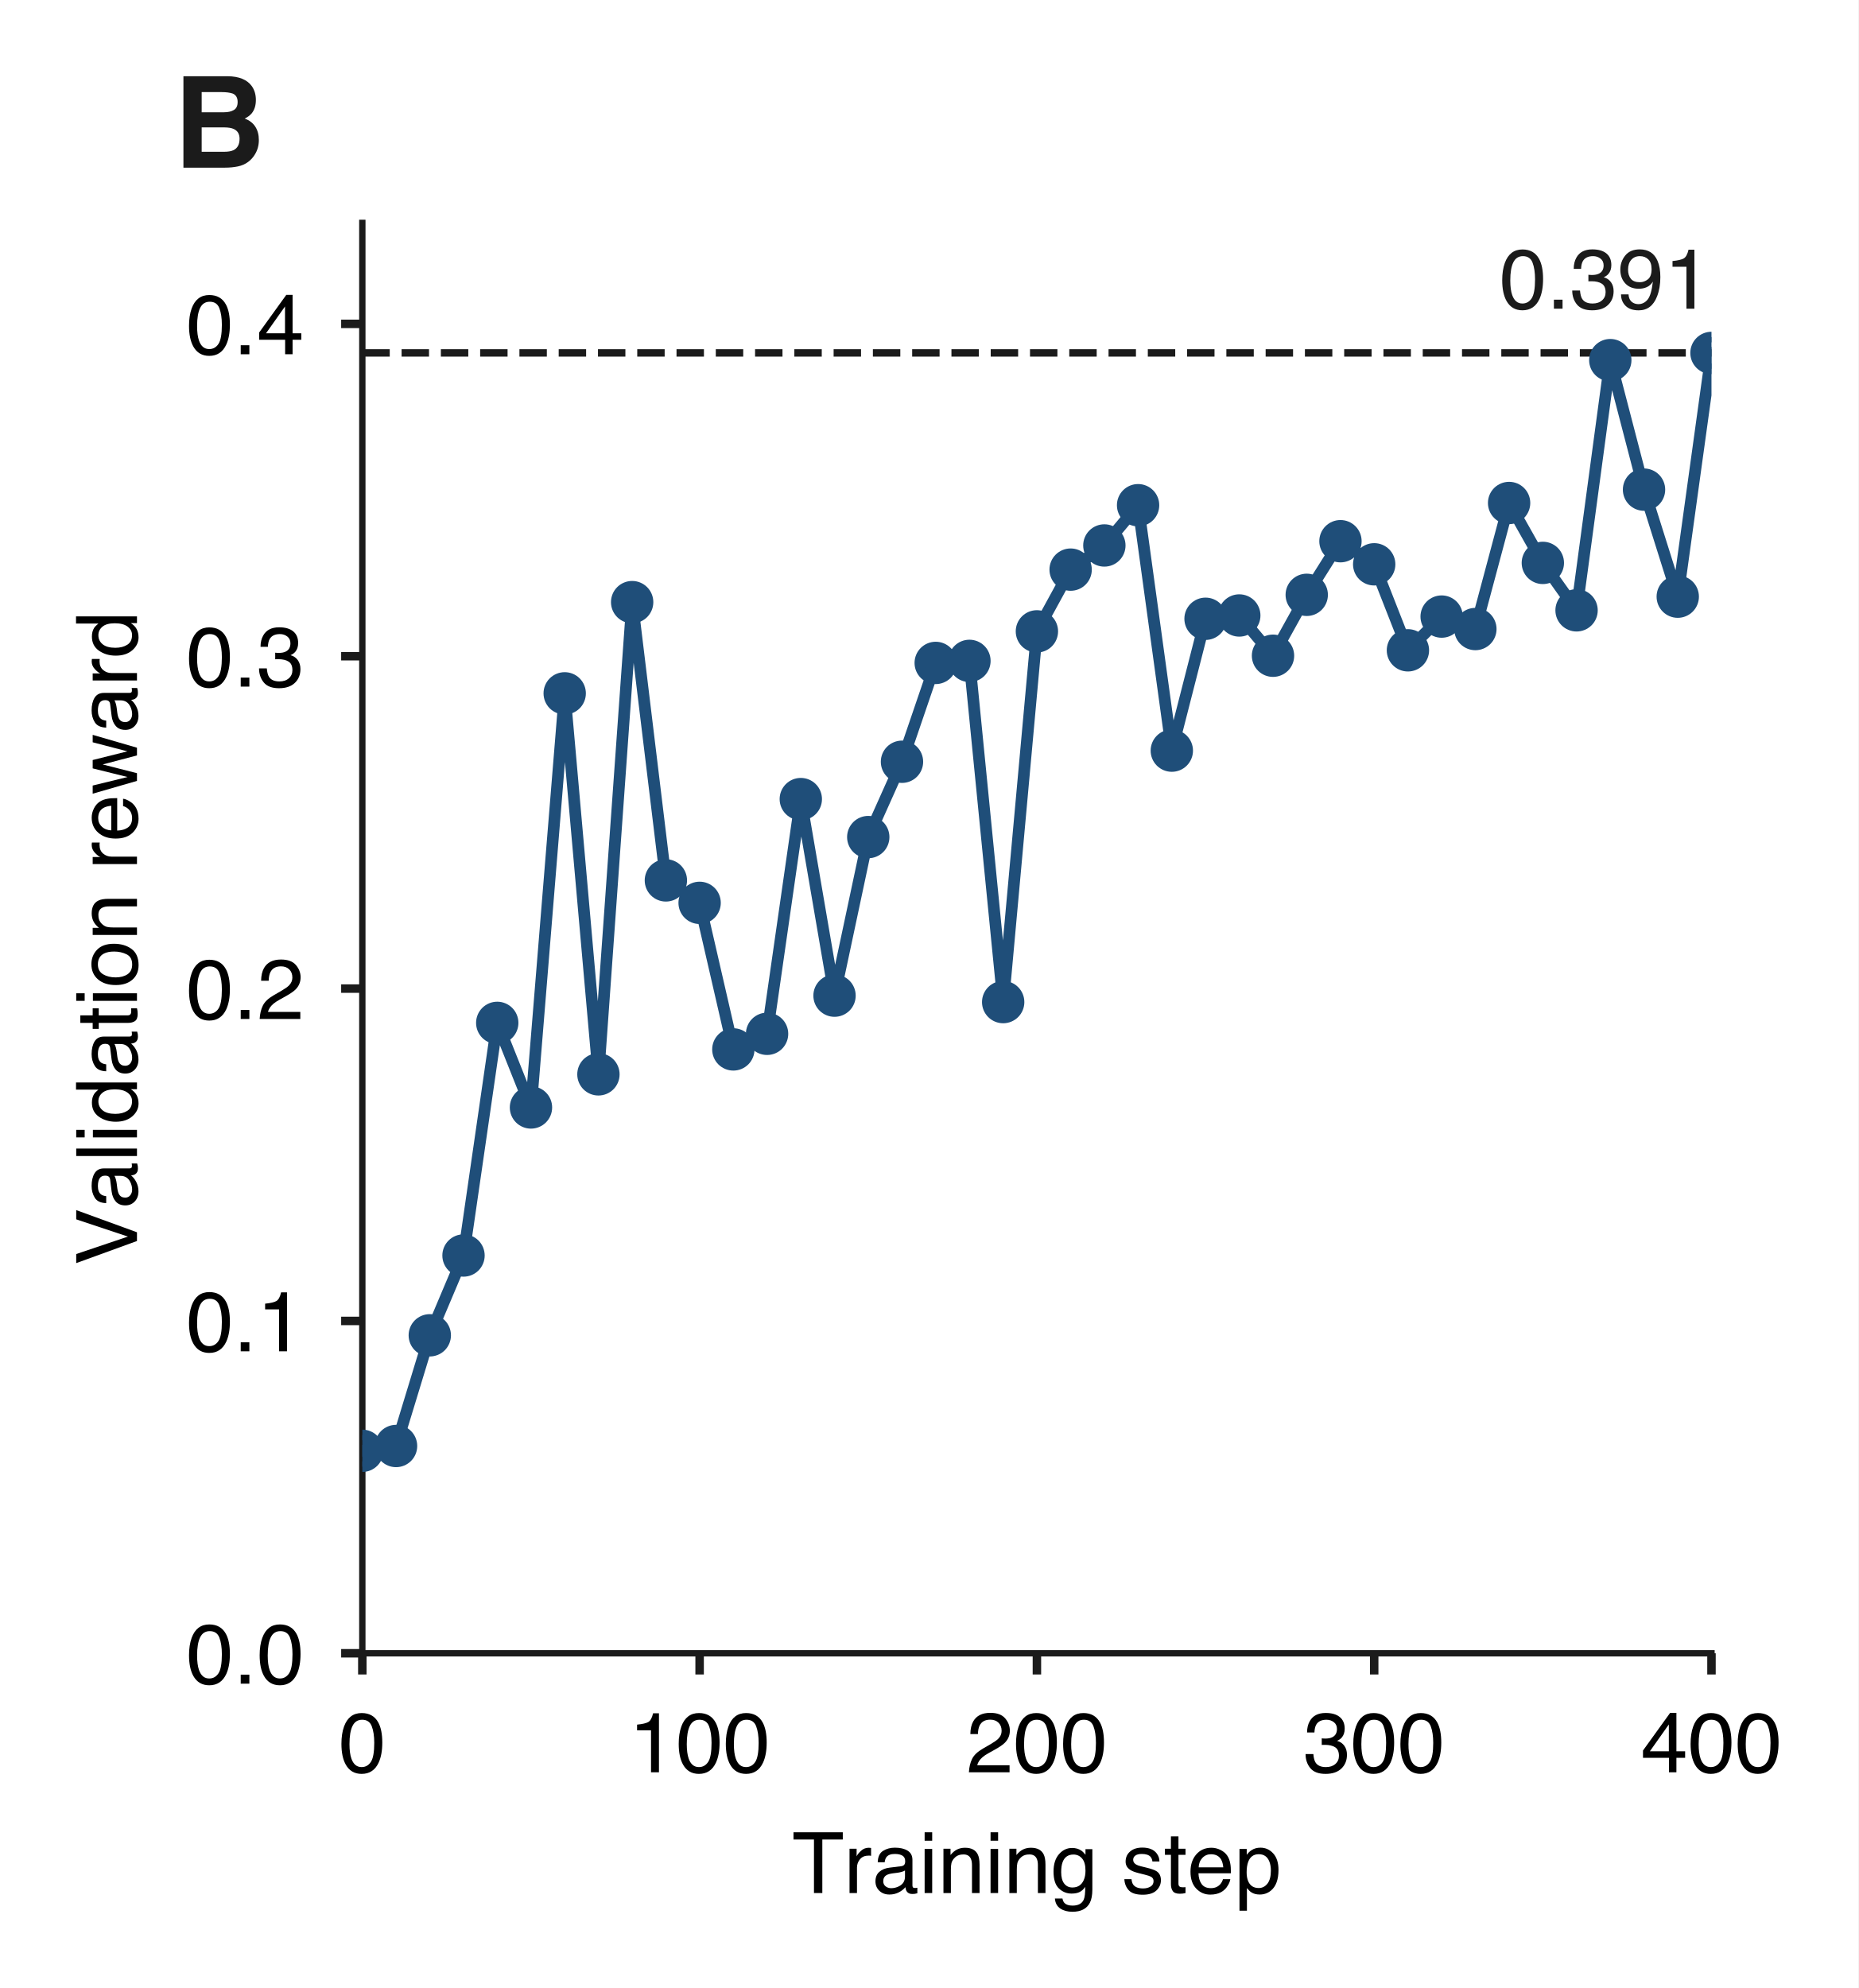
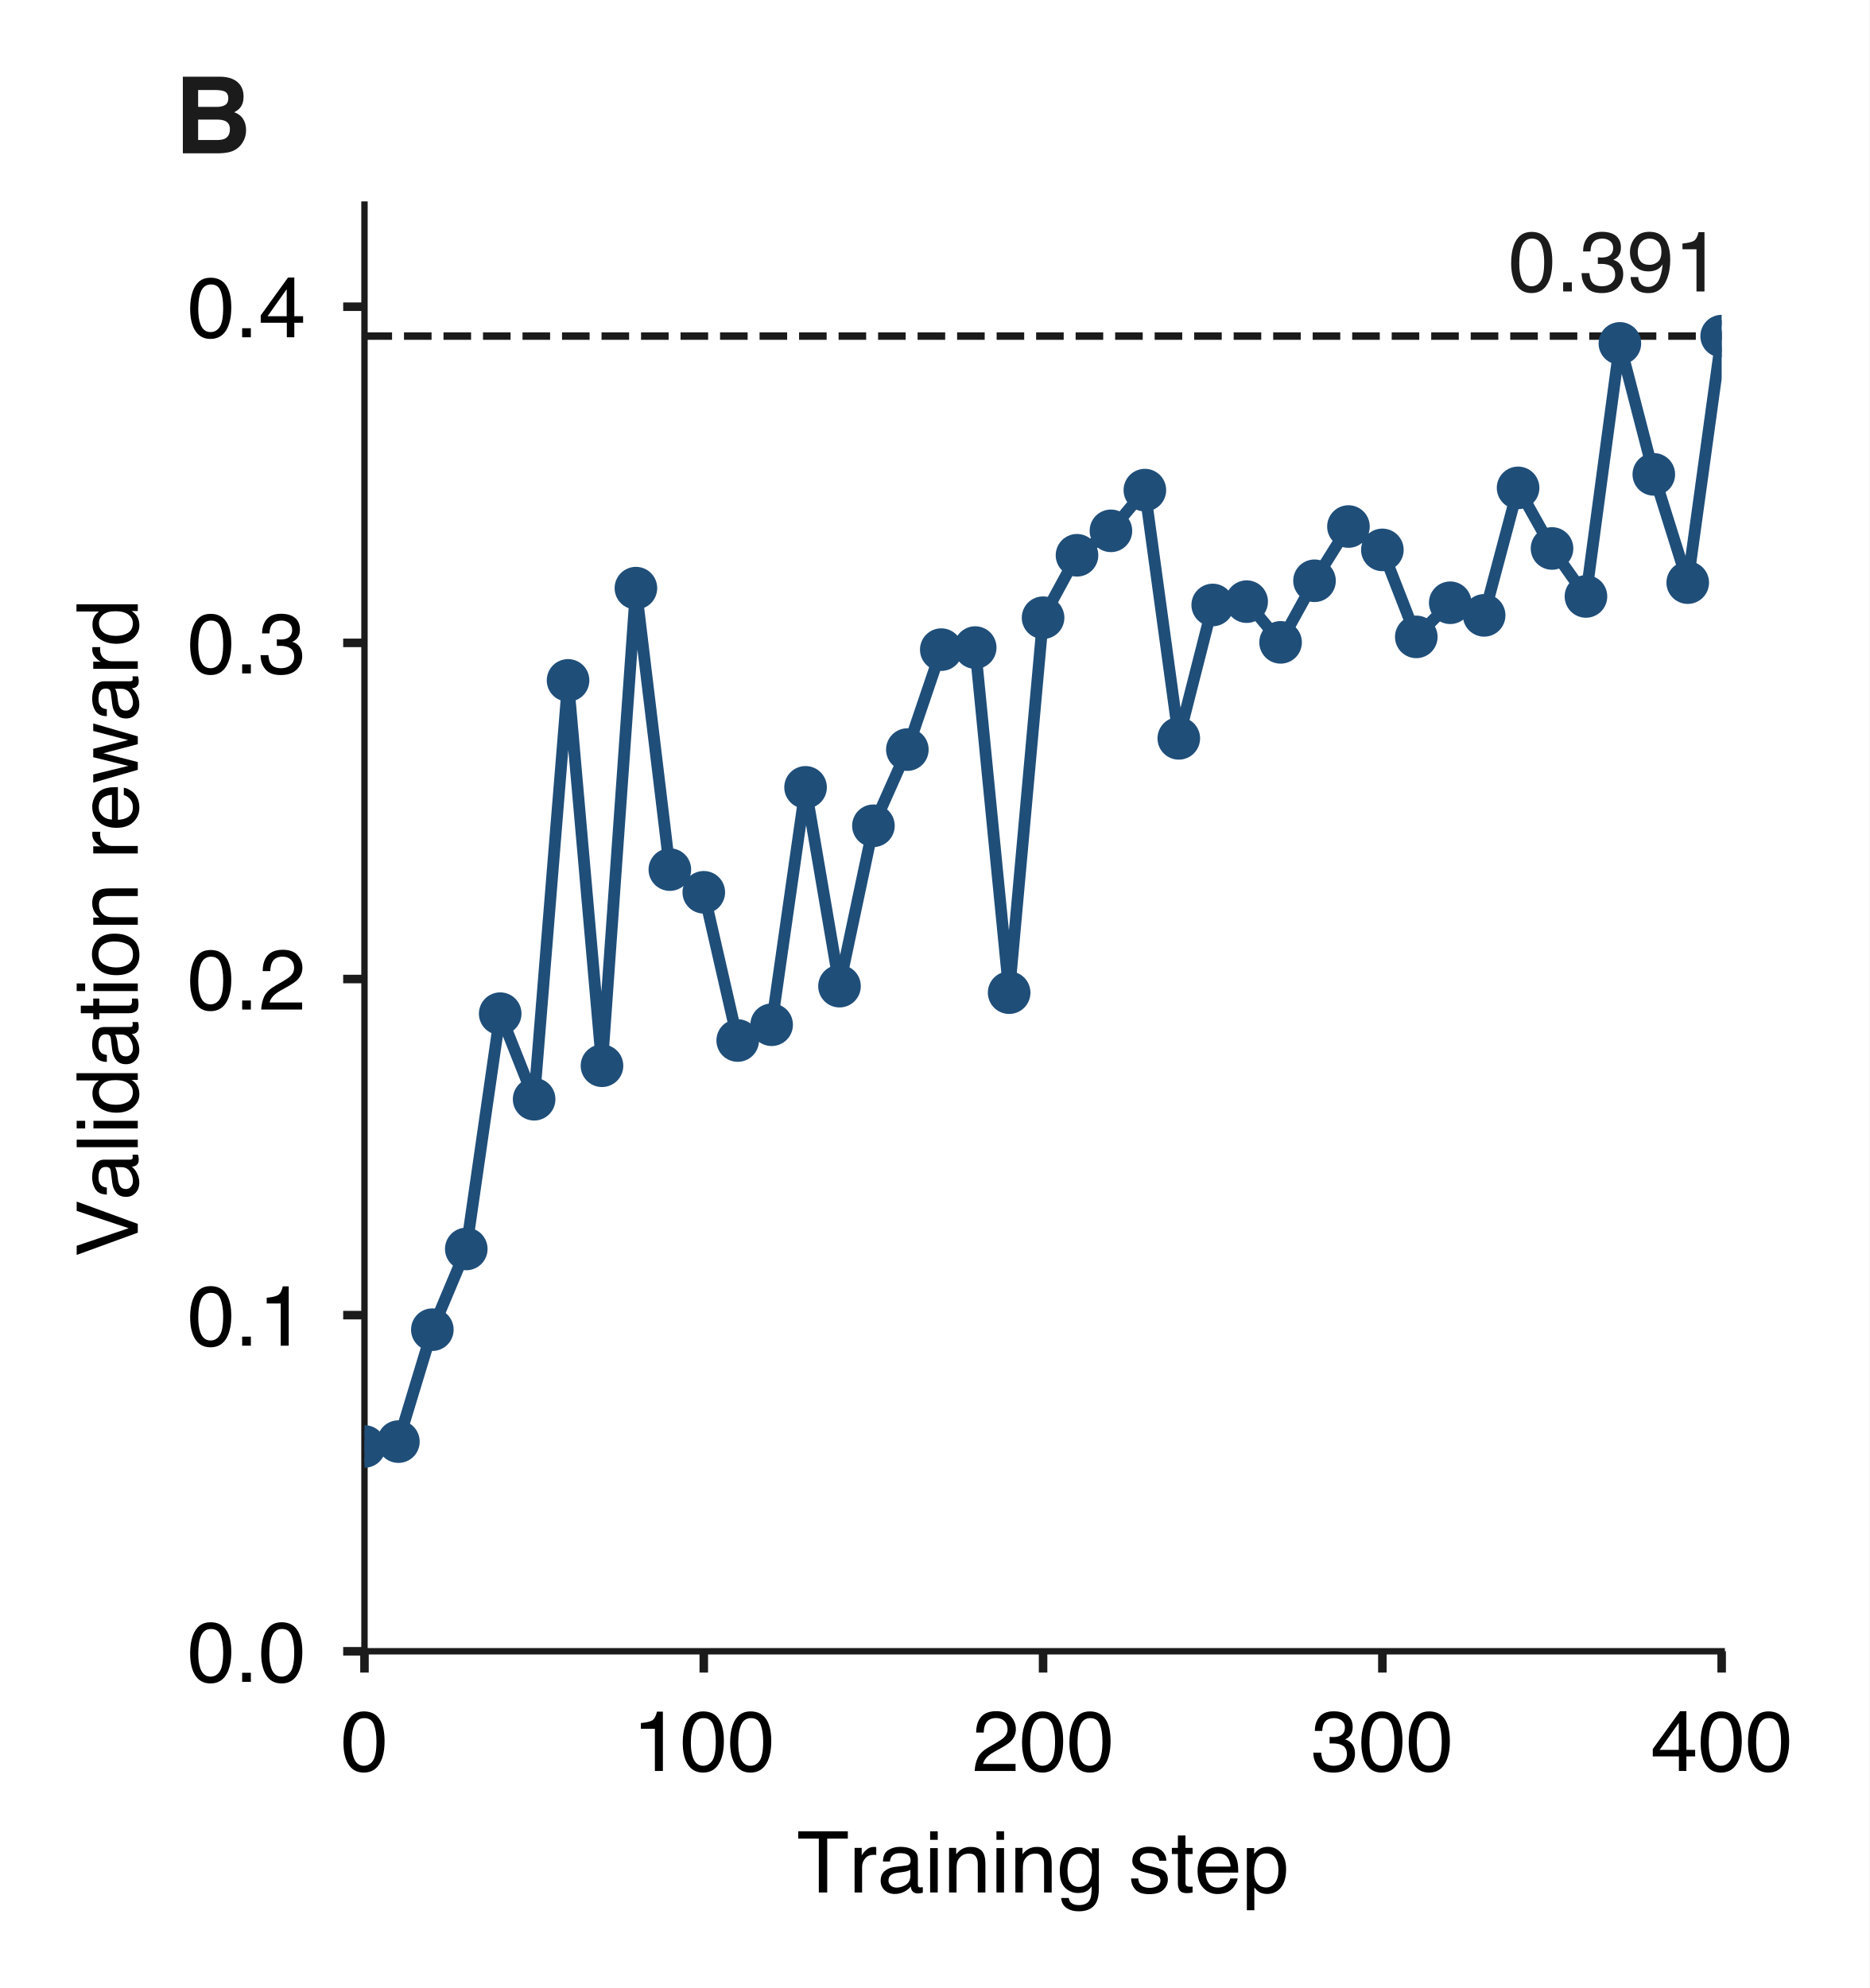
- <svg xmlns="http://www.w3.org/2000/svg" xmlns:xlink="http://www.w3.org/1999/xlink" width="175.544pt" height="187.774pt" viewBox="0 0 175.544 187.774" version="1.1">
+ <svg xmlns="http://www.w3.org/2000/svg" xmlns:xlink="http://www.w3.org/1999/xlink" width="175.544pt" height="186.65pt" viewBox="0 0 175.544 186.65" version="1.1">
  <defs>
    <style type="text/css">*{stroke-linejoin: round; stroke-linecap: butt}</style>
  </defs>
  <g id="figure_1">
    <g id="patch_1">
-       <path d="M 0 187.774  L 175.544 187.774  L 175.544 0  L 0 0  z " style="fill: #ffffff" />
+       <path d="M 0 186.65  L 175.544 186.65  L 175.544 0  L 0 0  z " style="fill: #ffffff" />
    </g>
    <g id="axes_1">
      <g id="patch_2">
-         <path d="M 34.226 156.159  L 161.671 156.159  L 161.671 21.053  L 34.226 21.053  z " style="fill: #ffffff" />
+         <path d="M 34.226 155.035  L 161.671 155.035  L 161.671 19.209  L 34.226 19.209  z " style="fill: #ffffff" />
      </g>
      <g id="matplotlib.axis_1">
        <g id="xtick_1">
          <g id="line2d_1">
            <defs>
-               <path id="m903386a3cf" d="M 0 0  L 0 2  " style="stroke: #1b1b1b; stroke-width: 0.8" />
+               <path id="ma31821c855" d="M 0 0  L 0 2  " style="stroke: #1b1b1b; stroke-width: 0.8" />
            </defs>
            <g>
-               <use xlink:href="#m903386a3cf" x="34.226" y="156.159" style="fill: #1b1b1b; stroke: #1b1b1b; stroke-width: 0.8" />
+               <use xlink:href="#ma31821c855" x="34.226" y="155.035" style="fill: #1b1b1b; stroke: #1b1b1b; stroke-width: 0.8" />
            </g>
          </g>
          <g id="text_1">
-             <g transform="translate(32.00187 167.3977) scale(0.08 -0.08)">
+             <g transform="translate(32.00187 166.2737) scale(0.08 -0.08)">
              <defs>
                <path id="Helvetica-30" d="M 1731 4475  Q 2600 4475 2988 3759  Q 3288 3206 3288 2244  Q 3288 1331 3016 734  Q 2622 -122 1728 -122  Q 922 -122 528 578  Q 200 1163 200 2147  Q 200 2909 397 3456  Q 766 4475 1731 4475  z M 1725 391  Q 2163 391 2422 778  Q 2681 1166 2681 2222  Q 2681 2984 2493 3476  Q 2306 3969 1766 3969  Q 1269 3969 1039 3501  Q 809 3034 809 2125  Q 809 1441 956 1025  Q 1181 391 1725 391  z " transform="scale(0.015625)" />
              </defs>
              <use xlink:href="#Helvetica-30" />
            </g>
          </g>
        </g>
        <g id="xtick_2">
          <g id="line2d_2">
            <g>
-               <use xlink:href="#m903386a3cf" x="66.088" y="156.159" style="fill: #1b1b1b; stroke: #1b1b1b; stroke-width: 0.8" />
+               <use xlink:href="#ma31821c855" x="66.088" y="155.035" style="fill: #1b1b1b; stroke: #1b1b1b; stroke-width: 0.8" />
            </g>
          </g>
          <g id="text_2">
-             <g transform="translate(59.41437 167.3977) scale(0.08 -0.08)">
+             <g transform="translate(59.41437 166.2737) scale(0.08 -0.08)">
              <defs>
                <path id="Helvetica-31" d="M 613 3169  L 613 3600  Q 1222 3659 1462 3798  Q 1703 3938 1822 4456  L 2266 4456  L 2266 0  L 1666 0  L 1666 3169  L 613 3169  z " transform="scale(0.015625)" />
              </defs>
              <use xlink:href="#Helvetica-31" />
              <use xlink:href="#Helvetica-30" transform="translate(55.61523 0)" />
              <use xlink:href="#Helvetica-30" transform="translate(111.2305 0)" />
            </g>
          </g>
        </g>
        <g id="xtick_3">
          <g id="line2d_3">
            <g>
-               <use xlink:href="#m903386a3cf" x="97.949" y="156.159" style="fill: #1b1b1b; stroke: #1b1b1b; stroke-width: 0.8" />
+               <use xlink:href="#ma31821c855" x="97.949" y="155.035" style="fill: #1b1b1b; stroke: #1b1b1b; stroke-width: 0.8" />
            </g>
          </g>
          <g id="text_3">
-             <g transform="translate(91.27563 167.3977) scale(0.08 -0.08)">
+             <g transform="translate(91.27563 166.2737) scale(0.08 -0.08)">
              <defs>
                <path id="Helvetica-32" d="M 200 0  Q 231 578 439 1006  Q 647 1434 1250 1784  L 1850 2131  Q 2253 2366 2416 2531  Q 2672 2791 2672 3125  Q 2672 3516 2437 3745  Q 2203 3975 1813 3975  Q 1234 3975 1013 3538  Q 894 3303 881 2888  L 309 2888  Q 319 3472 525 3841  Q 891 4491 1816 4491  Q 2584 4491 2939 4075  Q 3294 3659 3294 3150  Q 3294 2613 2916 2231  Q 2697 2009 2131 1694  L 1703 1456  Q 1397 1288 1222 1134  Q 909 863 828 531  L 3272 531  L 3272 0  L 200 0  z " transform="scale(0.015625)" />
              </defs>
              <use xlink:href="#Helvetica-32" />
              <use xlink:href="#Helvetica-30" transform="translate(55.61523 0)" />
              <use xlink:href="#Helvetica-30" transform="translate(111.2305 0)" />
            </g>
          </g>
        </g>
        <g id="xtick_4">
          <g id="line2d_4">
            <g>
-               <use xlink:href="#m903386a3cf" x="129.81" y="156.159" style="fill: #1b1b1b; stroke: #1b1b1b; stroke-width: 0.8" />
+               <use xlink:href="#ma31821c855" x="129.81" y="155.035" style="fill: #1b1b1b; stroke: #1b1b1b; stroke-width: 0.8" />
            </g>
          </g>
          <g id="text_4">
-             <g transform="translate(123.1369 167.3977) scale(0.08 -0.08)">
+             <g transform="translate(123.1369 166.2737) scale(0.08 -0.08)">
              <defs>
                <path id="Helvetica-33" d="M 1663 -122  Q 869 -122 511 314  Q 153 750 153 1375  L 741 1375  Q 778 941 903 744  Q 1122 391 1694 391  Q 2138 391 2406 628  Q 2675 866 2675 1241  Q 2675 1703 2392 1887  Q 2109 2072 1606 2072  Q 1550 2072 1492 2070  Q 1434 2069 1375 2066  L 1375 2563  Q 1463 2553 1522 2550  Q 1581 2547 1650 2547  Q 1966 2547 2169 2647  Q 2525 2822 2525 3272  Q 2525 3606 2287 3787  Q 2050 3969 1734 3969  Q 1172 3969 956 3594  Q 838 3388 822 3006  L 266 3006  Q 266 3506 466 3856  Q 809 4481 1675 4481  Q 2359 4481 2734 4176  Q 3109 3872 3109 3294  Q 3109 2881 2888 2625  Q 2750 2466 2531 2375  Q 2884 2278 3082 2001  Q 3281 1725 3281 1325  Q 3281 684 2859 281  Q 2438 -122 1663 -122  z " transform="scale(0.015625)" />
              </defs>
              <use xlink:href="#Helvetica-33" />
              <use xlink:href="#Helvetica-30" transform="translate(55.61523 0)" />
              <use xlink:href="#Helvetica-30" transform="translate(111.2305 0)" />
            </g>
          </g>
        </g>
        <g id="xtick_5">
          <g id="line2d_5">
            <g>
-               <use xlink:href="#m903386a3cf" x="161.671" y="156.159" style="fill: #1b1b1b; stroke: #1b1b1b; stroke-width: 0.8" />
+               <use xlink:href="#ma31821c855" x="161.671" y="155.035" style="fill: #1b1b1b; stroke: #1b1b1b; stroke-width: 0.8" />
            </g>
          </g>
          <g id="text_5">
-             <g transform="translate(154.9981 167.3977) scale(0.08 -0.08)">
+             <g transform="translate(154.9981 166.2737) scale(0.08 -0.08)">
              <defs>
                <path id="Helvetica-34" d="M 2116 1584  L 2116 3613  L 681 1584  L 2116 1584  z M 2125 0  L 2125 1094  L 163 1094  L 163 1644  L 2213 4488  L 2688 4488  L 2688 1584  L 3347 1584  L 3347 1094  L 2688 1094  L 2688 0  L 2125 0  z " transform="scale(0.015625)" />
              </defs>
              <use xlink:href="#Helvetica-34" />
              <use xlink:href="#Helvetica-30" transform="translate(55.61523 0)" />
              <use xlink:href="#Helvetica-30" transform="translate(111.2305 0)" />
            </g>
          </g>
        </g>
        <g id="text_6">
-           <g transform="translate(74.8275 178.804) scale(0.08 -0.08)">
+           <g transform="translate(74.8275 177.68) scale(0.08 -0.08)">
            <defs>
              <path id="Helvetica-54" d="M 3828 4591  L 3828 4044  L 2281 4044  L 2281 0  L 1650 0  L 1650 4044  L 103 4044  L 103 4591  L 3828 4591  z " transform="scale(0.015625)" />
              <path id="Helvetica-72" d="M 428 3347  L 963 3347  L 963 2769  Q 1028 2938 1284 3180  Q 1541 3422 1875 3422  Q 1891 3422 1928 3419  Q 1966 3416 2056 3406  L 2056 2813  Q 2006 2822 1964 2825  Q 1922 2828 1872 2828  Q 1447 2828 1219 2554  Q 991 2281 991 1925  L 991 0  L 428 0  L 428 3347  z " transform="scale(0.015625)" />
              <path id="Helvetica-61" d="M 844 891  Q 844 647 1022 506  Q 1200 366 1444 366  Q 1741 366 2019 503  Q 2488 731 2488 1250  L 2488 1703  Q 2384 1638 2221 1594  Q 2059 1550 1903 1531  L 1563 1488  Q 1256 1447 1103 1359  Q 844 1213 844 891  z M 2206 2028  Q 2400 2053 2466 2191  Q 2503 2266 2503 2406  Q 2503 2694 2298 2823  Q 2094 2953 1713 2953  Q 1272 2953 1088 2716  Q 984 2584 953 2325  L 428 2325  Q 444 2944 830 3186  Q 1216 3428 1725 3428  Q 2316 3428 2684 3203  Q 3050 2978 3050 2503  L 3050 575  Q 3050 488 3086 434  Q 3122 381 3238 381  Q 3275 381 3322 386  Q 3369 391 3422 400  L 3422 -16  Q 3291 -53 3222 -62  Q 3153 -72 3034 -72  Q 2744 -72 2613 134  Q 2544 244 2516 444  Q 2344 219 2022 53  Q 1700 -113 1313 -113  Q 847 -113 551 170  Q 256 453 256 878  Q 256 1344 547 1600  Q 838 1856 1309 1916  L 2206 2028  z M 1741 3428  L 1741 3428  z " transform="scale(0.015625)" />
              <path id="Helvetica-69" d="M 413 3331  L 984 3331  L 984 0  L 413 0  L 413 3331  z M 413 4591  L 984 4591  L 984 3953  L 413 3953  L 413 4591  z " transform="scale(0.015625)" />
              <path id="Helvetica-6e" d="M 413 3347  L 947 3347  L 947 2872  Q 1184 3166 1450 3294  Q 1716 3422 2041 3422  Q 2753 3422 3003 2925  Q 3141 2653 3141 2147  L 3141 0  L 2569 0  L 2569 2109  Q 2569 2416 2478 2603  Q 2328 2916 1934 2916  Q 1734 2916 1606 2875  Q 1375 2806 1200 2600  Q 1059 2434 1017 2257  Q 975 2081 975 1753  L 975 0  L 413 0  L 413 3347  z M 1734 3428  L 1734 3428  z " transform="scale(0.015625)" />
              <path id="Helvetica-67" d="M 1594 3406  Q 1988 3406 2281 3213  Q 2441 3103 2606 2894  L 2606 3316  L 3125 3316  L 3125 272  Q 3125 -366 2938 -734  Q 2588 -1416 1616 -1416  Q 1075 -1416 706 -1173  Q 338 -931 294 -416  L 866 -416  Q 906 -641 1028 -763  Q 1219 -950 1628 -950  Q 2275 -950 2475 -494  Q 2594 -225 2584 466  Q 2416 209 2178 84  Q 1941 -41 1550 -41  Q 1006 -41 598 345  Q 191 731 191 1622  Q 191 2463 602 2934  Q 1013 3406 1594 3406  z M 2606 1688  Q 2606 2309 2350 2609  Q 2094 2909 1697 2909  Q 1103 2909 884 2353  Q 769 2056 769 1575  Q 769 1009 998 714  Q 1228 419 1616 419  Q 2222 419 2469 966  Q 2606 1275 2606 1688  z M 1659 3428  L 1659 3428  z " transform="scale(0.015625)" />
              <path id="Helvetica-20" transform="scale(0.015625)" />
              <path id="Helvetica-73" d="M 747 1050  Q 772 769 888 619  Q 1100 347 1625 347  Q 1938 347 2175 483  Q 2413 619 2413 903  Q 2413 1119 2222 1231  Q 2100 1300 1741 1391  L 1294 1503  Q 866 1609 663 1741  Q 300 1969 300 2372  Q 300 2847 642 3140  Q 984 3434 1563 3434  Q 2319 3434 2653 2991  Q 2863 2709 2856 2384  L 2325 2384  Q 2309 2575 2191 2731  Q 1997 2953 1519 2953  Q 1200 2953 1036 2831  Q 872 2709 872 2509  Q 872 2291 1088 2159  Q 1213 2081 1456 2022  L 1828 1931  Q 2434 1784 2641 1647  Q 2969 1431 2969 969  Q 2969 522 2630 197  Q 2291 -128 1597 -128  Q 850 -128 539 211  Q 228 550 206 1050  L 747 1050  z M 1578 3428  L 1578 3428  z " transform="scale(0.015625)" />
              <path id="Helvetica-74" d="M 525 4281  L 1094 4281  L 1094 3347  L 1628 3347  L 1628 2888  L 1094 2888  L 1094 703  Q 1094 528 1213 469  Q 1278 434 1431 434  Q 1472 434 1519 436  Q 1566 438 1628 444  L 1628 0  Q 1531 -28 1426 -40  Q 1322 -53 1200 -53  Q 806 -53 665 148  Q 525 350 525 672  L 525 2888  L 72 2888  L 72 3347  L 525 3347  L 525 4281  z " transform="scale(0.015625)" />
              <path id="Helvetica-65" d="M 1806 3422  Q 2163 3422 2497 3255  Q 2831 3088 3006 2822  Q 3175 2569 3231 2231  Q 3281 2000 3281 1494  L 828 1494  Q 844 984 1069 676  Q 1294 369 1766 369  Q 2206 369 2469 659  Q 2619 828 2681 1050  L 3234 1050  Q 3213 866 3089 639  Q 2966 413 2813 269  Q 2556 19 2178 -69  Q 1975 -119 1719 -119  Q 1094 -119 659 336  Q 225 791 225 1609  Q 225 2416 662 2919  Q 1100 3422 1806 3422  z M 2703 1941  Q 2669 2306 2544 2525  Q 2313 2931 1772 2931  Q 1384 2931 1121 2651  Q 859 2372 844 1941  L 2703 1941  z M 1753 3428  L 1753 3428  z " transform="scale(0.015625)" />
              <path id="Helvetica-70" d="M 1825 378  Q 2219 378 2480 708  Q 2741 1038 2741 1694  Q 2741 2094 2625 2381  Q 2406 2934 1825 2934  Q 1241 2934 1025 2350  Q 909 2038 909 1556  Q 909 1169 1025 897  Q 1244 378 1825 378  z M 369 3331  L 916 3331  L 916 2888  Q 1084 3116 1284 3241  Q 1569 3428 1953 3428  Q 2522 3428 2919 2992  Q 3316 2556 3316 1747  Q 3316 653 2744 184  Q 2381 -113 1900 -113  Q 1522 -113 1266 53  Q 1116 147 931 375  L 931 -1334  L 369 -1334  L 369 3331  z " transform="scale(0.015625)" />
            </defs>
            <use xlink:href="#Helvetica-54" />
            <use xlink:href="#Helvetica-72" transform="translate(61.08398 0)" />
            <use xlink:href="#Helvetica-61" transform="translate(94.38477 0)" />
            <use xlink:href="#Helvetica-69" transform="translate(150 0)" />
            <use xlink:href="#Helvetica-6e" transform="translate(172.2168 0)" />
            <use xlink:href="#Helvetica-69" transform="translate(227.832 0)" />
            <use xlink:href="#Helvetica-6e" transform="translate(250.0488 0)" />
            <use xlink:href="#Helvetica-67" transform="translate(305.6641 0)" />
            <use xlink:href="#Helvetica-20" transform="translate(361.2793 0)" />
            <use xlink:href="#Helvetica-73" transform="translate(389.0625 0)" />
            <use xlink:href="#Helvetica-74" transform="translate(439.0625 0)" />
            <use xlink:href="#Helvetica-65" transform="translate(466.8457 0)" />
            <use xlink:href="#Helvetica-70" transform="translate(522.4609 0)" />
          </g>
        </g>
      </g>
      <g id="matplotlib.axis_2">
        <g id="ytick_1">
          <g id="line2d_6">
            <defs>
-               <path id="mbe81d7a7d0" d="M 0 0  L -2 0  " style="stroke: #1b1b1b; stroke-width: 0.8" />
+               <path id="m696f1c16b4" d="M 0 0  L -2 0  " style="stroke: #1b1b1b; stroke-width: 0.8" />
            </defs>
            <g>
-               <use xlink:href="#mbe81d7a7d0" x="34.226" y="156.159" style="fill: #1b1b1b; stroke: #1b1b1b; stroke-width: 0.8" />
+               <use xlink:href="#m696f1c16b4" x="34.226" y="155.035" style="fill: #1b1b1b; stroke: #1b1b1b; stroke-width: 0.8" />
            </g>
          </g>
          <g id="text_7">
-             <g transform="translate(17.60625 159.0284) scale(0.08 -0.08)">
+             <g transform="translate(17.60625 157.9043) scale(0.08 -0.08)">
              <defs>
                <path id="Helvetica-2e" d="M 547 681  L 1200 681  L 1200 0  L 547 0  L 547 681  z " transform="scale(0.015625)" />
              </defs>
              <use xlink:href="#Helvetica-30" />
              <use xlink:href="#Helvetica-2e" transform="translate(55.61523 0)" />
              <use xlink:href="#Helvetica-30" transform="translate(83.39844 0)" />
            </g>
          </g>
        </g>
        <g id="ytick_2">
          <g id="line2d_7">
            <g>
-               <use xlink:href="#mbe81d7a7d0" x="34.226" y="124.767" style="fill: #1b1b1b; stroke: #1b1b1b; stroke-width: 0.8" />
+               <use xlink:href="#m696f1c16b4" x="34.226" y="123.476" style="fill: #1b1b1b; stroke: #1b1b1b; stroke-width: 0.8" />
            </g>
          </g>
          <g id="text_8">
-             <g transform="translate(17.60625 127.6364) scale(0.08 -0.08)">
+             <g transform="translate(17.60625 126.3451) scale(0.08 -0.08)">
              <use xlink:href="#Helvetica-30" />
              <use xlink:href="#Helvetica-2e" transform="translate(55.61523 0)" />
              <use xlink:href="#Helvetica-31" transform="translate(83.39844 0)" />
            </g>
          </g>
        </g>
        <g id="ytick_3">
          <g id="line2d_8">
            <g>
-               <use xlink:href="#mbe81d7a7d0" x="34.226" y="93.375" style="fill: #1b1b1b; stroke: #1b1b1b; stroke-width: 0.8" />
+               <use xlink:href="#m696f1c16b4" x="34.226" y="91.917" style="fill: #1b1b1b; stroke: #1b1b1b; stroke-width: 0.8" />
            </g>
          </g>
          <g id="text_9">
-             <g transform="translate(17.60625 96.2445) scale(0.08 -0.08)">
+             <g transform="translate(17.60625 94.78588) scale(0.08 -0.08)">
              <use xlink:href="#Helvetica-30" />
              <use xlink:href="#Helvetica-2e" transform="translate(55.61523 0)" />
              <use xlink:href="#Helvetica-32" transform="translate(83.39844 0)" />
            </g>
          </g>
        </g>
        <g id="ytick_4">
          <g id="line2d_9">
            <g>
-               <use xlink:href="#mbe81d7a7d0" x="34.226" y="61.983" style="fill: #1b1b1b; stroke: #1b1b1b; stroke-width: 0.8" />
+               <use xlink:href="#m696f1c16b4" x="34.226" y="60.357" style="fill: #1b1b1b; stroke: #1b1b1b; stroke-width: 0.8" />
            </g>
          </g>
          <g id="text_10">
-             <g transform="translate(17.60625 64.85257) scale(0.08 -0.08)">
+             <g transform="translate(17.60625 63.22665) scale(0.08 -0.08)">
              <use xlink:href="#Helvetica-30" />
              <use xlink:href="#Helvetica-2e" transform="translate(55.61523 0)" />
              <use xlink:href="#Helvetica-33" transform="translate(83.39844 0)" />
            </g>
          </g>
        </g>
        <g id="ytick_5">
          <g id="line2d_10">
            <g>
-               <use xlink:href="#mbe81d7a7d0" x="34.226" y="30.591" style="fill: #1b1b1b; stroke: #1b1b1b; stroke-width: 0.8" />
+               <use xlink:href="#m696f1c16b4" x="34.226" y="28.798" style="fill: #1b1b1b; stroke: #1b1b1b; stroke-width: 0.8" />
            </g>
          </g>
          <g id="text_11">
-             <g transform="translate(17.60625 33.46063) scale(0.08 -0.08)">
+             <g transform="translate(17.60625 31.66743) scale(0.08 -0.08)">
              <use xlink:href="#Helvetica-30" />
              <use xlink:href="#Helvetica-2e" transform="translate(55.61523 0)" />
              <use xlink:href="#Helvetica-34" transform="translate(83.39844 0)" />
            </g>
          </g>
        </g>
        <g id="text_12">
-           <g transform="translate(12.93875 119.5102) rotate(-90) scale(0.08 -0.08)">
+           <g transform="translate(12.93875 118.0262) rotate(-90) scale(0.08 -0.08)">
            <defs>
              <path id="Helvetica-56" d="M 850 4591  L 2169 681  L 3472 4591  L 4169 4591  L 2494 0  L 1834 0  L 163 4591  L 850 4591  z " transform="scale(0.015625)" />
              <path id="Helvetica-6c" d="M 428 4591  L 991 4591  L 991 0  L 428 0  L 428 4591  z " transform="scale(0.015625)" />
              <path id="Helvetica-64" d="M 769 1634  Q 769 1097 997 734  Q 1225 372 1728 372  Q 2119 372 2370 708  Q 2622 1044 2622 1672  Q 2622 2306 2362 2611  Q 2103 2916 1722 2916  Q 1297 2916 1033 2591  Q 769 2266 769 1634  z M 1616 3406  Q 2000 3406 2259 3244  Q 2409 3150 2600 2916  L 2600 4606  L 3141 4606  L 3141 0  L 2634 0  L 2634 466  Q 2438 156 2169 18  Q 1900 -119 1553 -119  Q 994 -119 584 351  Q 175 822 175 1603  Q 175 2334 548 2870  Q 922 3406 1616 3406  z " transform="scale(0.015625)" />
              <path id="Helvetica-6f" d="M 1741 363  Q 2300 363 2508 786  Q 2716 1209 2716 1728  Q 2716 2197 2566 2491  Q 2328 2953 1747 2953  Q 1231 2953 997 2559  Q 763 2166 763 1609  Q 763 1075 997 719  Q 1231 363 1741 363  z M 1763 3444  Q 2409 3444 2856 3012  Q 3303 2581 3303 1744  Q 3303 934 2909 406  Q 2516 -122 1688 -122  Q 997 -122 590 345  Q 184 813 184 1600  Q 184 2444 612 2944  Q 1041 3444 1763 3444  z M 1744 3428  L 1744 3428  z " transform="scale(0.015625)" />
              <path id="Helvetica-77" d="M 672 3347  L 1316 709  L 1969 3347  L 2600 3347  L 3256 725  L 3941 3347  L 4503 3347  L 3531 0  L 2947 0  L 2266 2591  L 1606 0  L 1022 0  L 56 3347  L 672 3347  z " transform="scale(0.015625)" />
            </defs>
            <use xlink:href="#Helvetica-56" />
            <use xlink:href="#Helvetica-61" transform="translate(66.69922 0)" />
            <use xlink:href="#Helvetica-6c" transform="translate(122.3145 0)" />
            <use xlink:href="#Helvetica-69" transform="translate(144.5312 0)" />
            <use xlink:href="#Helvetica-64" transform="translate(166.748 0)" />
            <use xlink:href="#Helvetica-61" transform="translate(222.3633 0)" />
            <use xlink:href="#Helvetica-74" transform="translate(277.9785 0)" />
            <use xlink:href="#Helvetica-69" transform="translate(305.7617 0)" />
            <use xlink:href="#Helvetica-6f" transform="translate(327.9785 0)" />
            <use xlink:href="#Helvetica-6e" transform="translate(383.5938 0)" />
            <use xlink:href="#Helvetica-20" transform="translate(439.209 0)" />
            <use xlink:href="#Helvetica-72" transform="translate(466.9922 0)" />
            <use xlink:href="#Helvetica-65" transform="translate(500.293 0)" />
            <use xlink:href="#Helvetica-77" transform="translate(555.9082 0)" />
            <use xlink:href="#Helvetica-61" transform="translate(628.125 0)" />
            <use xlink:href="#Helvetica-72" transform="translate(683.7402 0)" />
            <use xlink:href="#Helvetica-64" transform="translate(717.041 0)" />
          </g>
        </g>
      </g>
      <g id="line2d_11">
-         <path d="M 34.226 33.335  L 161.671 33.335  " clip-path="url(#p379526300f)" style="fill: none; stroke-dasharray: 2.59,1.12; stroke-dashoffset: 0; stroke: #1b1b1b; stroke-width: 0.7" />
+         <path d="M 34.226 31.557  L 161.671 31.557  " clip-path="url(#pce00587f0d)" style="fill: none; stroke-dasharray: 2.59,1.12; stroke-dashoffset: 0; stroke: #1b1b1b; stroke-width: 0.7" />
      </g>
      <g id="patch_3">
-         <path d="M 34.226 156.159  L 34.226 21.053  " style="fill: none; stroke: #1b1b1b; stroke-width: 0.6; stroke-linejoin: miter; stroke-linecap: square" />
+         <path d="M 34.226 155.035  L 34.226 19.209  " style="fill: none; stroke: #1b1b1b; stroke-width: 0.6; stroke-linejoin: miter; stroke-linecap: square" />
      </g>
      <g id="patch_4">
-         <path d="M 34.226 156.159  L 161.671 156.159  " style="fill: none; stroke: #1b1b1b; stroke-width: 0.6; stroke-linejoin: miter; stroke-linecap: square" />
+         <path d="M 34.226 155.035  L 161.671 155.035  " style="fill: none; stroke: #1b1b1b; stroke-width: 0.6; stroke-linejoin: miter; stroke-linecap: square" />
      </g>
      <g id="line2d_12">
-         <path d="M 34.226 137.033  L 37.412 136.58  L 40.599 126.125  L 43.785 118.587  L 46.971 96.614  L 50.157 104.604  L 53.343 65.489  L 56.529 101.476  L 59.715 56.873  L 62.901 83.157  L 66.088 85.278  L 69.274 99.121  L 72.46 97.648  L 75.646 75.477  L 78.832 94.043  L 82.018 79.065  L 85.204 71.951  L 88.39 62.615  L 91.576 62.423  L 94.763 94.651  L 97.949 59.634  L 101.135 53.803  L 104.321 51.521  L 107.507 47.719  L 110.693 70.901  L 113.879 58.446  L 117.066 58.134  L 120.252 61.936  L 123.438 56.184  L 126.624 51.119  L 129.81 53.301  L 132.996 61.425  L 136.182 58.238  L 139.368 59.415  L 142.554 47.509  L 145.741 53.168  L 148.927 57.649  L 152.113 34.015  L 155.299 46.248  L 158.485 56.357  L 161.671 33.335  " clip-path="url(#p379526300f)" style="fill: none; stroke: #1f4e79; stroke-width: 1.1; stroke-linecap: square" />
+         <path d="M 34.226 135.807  L 37.412 135.351  L 40.599 124.841  L 43.785 117.262  L 46.971 95.172  L 50.157 103.205  L 53.343 63.881  L 56.529 100.061  L 59.715 55.22  L 62.901 81.644  L 66.088 83.776  L 69.274 97.693  L 72.46 96.212  L 75.646 73.923  L 78.832 92.588  L 82.018 77.53  L 85.204 70.378  L 88.39 60.993  L 91.576 60.799  L 94.763 93.199  L 97.949 57.995  L 101.135 52.134  L 104.321 49.839  L 107.507 46.017  L 110.693 69.323  L 113.879 56.801  L 117.066 56.487  L 120.252 60.31  L 123.438 54.528  L 126.624 49.435  L 129.81 51.628  L 132.996 59.796  L 136.182 56.592  L 139.368 57.775  L 142.554 45.806  L 145.741 51.495  L 148.927 56  L 152.113 32.24  L 155.299 44.538  L 158.485 54.701  L 161.671 31.557  " clip-path="url(#pce00587f0d)" style="fill: none; stroke: #1f4e79; stroke-width: 1.1; stroke-linecap: square" />
        <defs>
-           <path id="m6c79209bfb" d="M 0 1.5  C 0.398 1.5 0.779 1.342 1.061 1.061  C 1.342 0.779 1.5 0.398 1.5 0  C 1.5 -0.398 1.342 -0.779 1.061 -1.061  C 0.779 -1.342 0.398 -1.5 0 -1.5  C -0.398 -1.5 -0.779 -1.342 -1.061 -1.061  C -1.342 -0.779 -1.5 -0.398 -1.5 0  C -1.5 0.398 -1.342 0.779 -1.061 1.061  C -0.779 1.342 -0.398 1.5 0 1.5  z " style="stroke: #1f4e79" />
+           <path id="m7f71089b85" d="M 0 1.5  C 0.398 1.5 0.779 1.342 1.061 1.061  C 1.342 0.779 1.5 0.398 1.5 0  C 1.5 -0.398 1.342 -0.779 1.061 -1.061  C 0.779 -1.342 0.398 -1.5 0 -1.5  C -0.398 -1.5 -0.779 -1.342 -1.061 -1.061  C -1.342 -0.779 -1.5 -0.398 -1.5 0  C -1.5 0.398 -1.342 0.779 -1.061 1.061  C -0.779 1.342 -0.398 1.5 0 1.5  z " style="stroke: #1f4e79" />
        </defs>
-         <g clip-path="url(#p379526300f)">
-           <use xlink:href="#m6c79209bfb" x="34.226" y="137.033" style="fill: #1f4e79; stroke: #1f4e79" />
-           <use xlink:href="#m6c79209bfb" x="37.412" y="136.58" style="fill: #1f4e79; stroke: #1f4e79" />
-           <use xlink:href="#m6c79209bfb" x="40.599" y="126.125" style="fill: #1f4e79; stroke: #1f4e79" />
-           <use xlink:href="#m6c79209bfb" x="43.785" y="118.587" style="fill: #1f4e79; stroke: #1f4e79" />
-           <use xlink:href="#m6c79209bfb" x="46.971" y="96.614" style="fill: #1f4e79; stroke: #1f4e79" />
-           <use xlink:href="#m6c79209bfb" x="50.157" y="104.604" style="fill: #1f4e79; stroke: #1f4e79" />
-           <use xlink:href="#m6c79209bfb" x="53.343" y="65.489" style="fill: #1f4e79; stroke: #1f4e79" />
-           <use xlink:href="#m6c79209bfb" x="56.529" y="101.476" style="fill: #1f4e79; stroke: #1f4e79" />
-           <use xlink:href="#m6c79209bfb" x="59.715" y="56.873" style="fill: #1f4e79; stroke: #1f4e79" />
-           <use xlink:href="#m6c79209bfb" x="62.901" y="83.157" style="fill: #1f4e79; stroke: #1f4e79" />
-           <use xlink:href="#m6c79209bfb" x="66.088" y="85.278" style="fill: #1f4e79; stroke: #1f4e79" />
-           <use xlink:href="#m6c79209bfb" x="69.274" y="99.121" style="fill: #1f4e79; stroke: #1f4e79" />
-           <use xlink:href="#m6c79209bfb" x="72.46" y="97.648" style="fill: #1f4e79; stroke: #1f4e79" />
-           <use xlink:href="#m6c79209bfb" x="75.646" y="75.477" style="fill: #1f4e79; stroke: #1f4e79" />
-           <use xlink:href="#m6c79209bfb" x="78.832" y="94.043" style="fill: #1f4e79; stroke: #1f4e79" />
-           <use xlink:href="#m6c79209bfb" x="82.018" y="79.065" style="fill: #1f4e79; stroke: #1f4e79" />
-           <use xlink:href="#m6c79209bfb" x="85.204" y="71.951" style="fill: #1f4e79; stroke: #1f4e79" />
-           <use xlink:href="#m6c79209bfb" x="88.39" y="62.615" style="fill: #1f4e79; stroke: #1f4e79" />
-           <use xlink:href="#m6c79209bfb" x="91.576" y="62.423" style="fill: #1f4e79; stroke: #1f4e79" />
-           <use xlink:href="#m6c79209bfb" x="94.763" y="94.651" style="fill: #1f4e79; stroke: #1f4e79" />
-           <use xlink:href="#m6c79209bfb" x="97.949" y="59.634" style="fill: #1f4e79; stroke: #1f4e79" />
-           <use xlink:href="#m6c79209bfb" x="101.135" y="53.803" style="fill: #1f4e79; stroke: #1f4e79" />
-           <use xlink:href="#m6c79209bfb" x="104.321" y="51.521" style="fill: #1f4e79; stroke: #1f4e79" />
-           <use xlink:href="#m6c79209bfb" x="107.507" y="47.719" style="fill: #1f4e79; stroke: #1f4e79" />
-           <use xlink:href="#m6c79209bfb" x="110.693" y="70.901" style="fill: #1f4e79; stroke: #1f4e79" />
-           <use xlink:href="#m6c79209bfb" x="113.879" y="58.446" style="fill: #1f4e79; stroke: #1f4e79" />
-           <use xlink:href="#m6c79209bfb" x="117.066" y="58.134" style="fill: #1f4e79; stroke: #1f4e79" />
-           <use xlink:href="#m6c79209bfb" x="120.252" y="61.936" style="fill: #1f4e79; stroke: #1f4e79" />
-           <use xlink:href="#m6c79209bfb" x="123.438" y="56.184" style="fill: #1f4e79; stroke: #1f4e79" />
-           <use xlink:href="#m6c79209bfb" x="126.624" y="51.119" style="fill: #1f4e79; stroke: #1f4e79" />
-           <use xlink:href="#m6c79209bfb" x="129.81" y="53.301" style="fill: #1f4e79; stroke: #1f4e79" />
-           <use xlink:href="#m6c79209bfb" x="132.996" y="61.425" style="fill: #1f4e79; stroke: #1f4e79" />
-           <use xlink:href="#m6c79209bfb" x="136.182" y="58.238" style="fill: #1f4e79; stroke: #1f4e79" />
-           <use xlink:href="#m6c79209bfb" x="139.368" y="59.415" style="fill: #1f4e79; stroke: #1f4e79" />
-           <use xlink:href="#m6c79209bfb" x="142.554" y="47.509" style="fill: #1f4e79; stroke: #1f4e79" />
-           <use xlink:href="#m6c79209bfb" x="145.741" y="53.168" style="fill: #1f4e79; stroke: #1f4e79" />
-           <use xlink:href="#m6c79209bfb" x="148.927" y="57.649" style="fill: #1f4e79; stroke: #1f4e79" />
-           <use xlink:href="#m6c79209bfb" x="152.113" y="34.015" style="fill: #1f4e79; stroke: #1f4e79" />
-           <use xlink:href="#m6c79209bfb" x="155.299" y="46.248" style="fill: #1f4e79; stroke: #1f4e79" />
-           <use xlink:href="#m6c79209bfb" x="158.485" y="56.357" style="fill: #1f4e79; stroke: #1f4e79" />
-           <use xlink:href="#m6c79209bfb" x="161.671" y="33.335" style="fill: #1f4e79; stroke: #1f4e79" />
+         <g clip-path="url(#pce00587f0d)">
+           <use xlink:href="#m7f71089b85" x="34.226" y="135.807" style="fill: #1f4e79; stroke: #1f4e79" />
+           <use xlink:href="#m7f71089b85" x="37.412" y="135.351" style="fill: #1f4e79; stroke: #1f4e79" />
+           <use xlink:href="#m7f71089b85" x="40.599" y="124.841" style="fill: #1f4e79; stroke: #1f4e79" />
+           <use xlink:href="#m7f71089b85" x="43.785" y="117.262" style="fill: #1f4e79; stroke: #1f4e79" />
+           <use xlink:href="#m7f71089b85" x="46.971" y="95.172" style="fill: #1f4e79; stroke: #1f4e79" />
+           <use xlink:href="#m7f71089b85" x="50.157" y="103.205" style="fill: #1f4e79; stroke: #1f4e79" />
+           <use xlink:href="#m7f71089b85" x="53.343" y="63.881" style="fill: #1f4e79; stroke: #1f4e79" />
+           <use xlink:href="#m7f71089b85" x="56.529" y="100.061" style="fill: #1f4e79; stroke: #1f4e79" />
+           <use xlink:href="#m7f71089b85" x="59.715" y="55.22" style="fill: #1f4e79; stroke: #1f4e79" />
+           <use xlink:href="#m7f71089b85" x="62.901" y="81.644" style="fill: #1f4e79; stroke: #1f4e79" />
+           <use xlink:href="#m7f71089b85" x="66.088" y="83.776" style="fill: #1f4e79; stroke: #1f4e79" />
+           <use xlink:href="#m7f71089b85" x="69.274" y="97.693" style="fill: #1f4e79; stroke: #1f4e79" />
+           <use xlink:href="#m7f71089b85" x="72.46" y="96.212" style="fill: #1f4e79; stroke: #1f4e79" />
+           <use xlink:href="#m7f71089b85" x="75.646" y="73.923" style="fill: #1f4e79; stroke: #1f4e79" />
+           <use xlink:href="#m7f71089b85" x="78.832" y="92.588" style="fill: #1f4e79; stroke: #1f4e79" />
+           <use xlink:href="#m7f71089b85" x="82.018" y="77.53" style="fill: #1f4e79; stroke: #1f4e79" />
+           <use xlink:href="#m7f71089b85" x="85.204" y="70.378" style="fill: #1f4e79; stroke: #1f4e79" />
+           <use xlink:href="#m7f71089b85" x="88.39" y="60.993" style="fill: #1f4e79; stroke: #1f4e79" />
+           <use xlink:href="#m7f71089b85" x="91.576" y="60.799" style="fill: #1f4e79; stroke: #1f4e79" />
+           <use xlink:href="#m7f71089b85" x="94.763" y="93.199" style="fill: #1f4e79; stroke: #1f4e79" />
+           <use xlink:href="#m7f71089b85" x="97.949" y="57.995" style="fill: #1f4e79; stroke: #1f4e79" />
+           <use xlink:href="#m7f71089b85" x="101.135" y="52.134" style="fill: #1f4e79; stroke: #1f4e79" />
+           <use xlink:href="#m7f71089b85" x="104.321" y="49.839" style="fill: #1f4e79; stroke: #1f4e79" />
+           <use xlink:href="#m7f71089b85" x="107.507" y="46.017" style="fill: #1f4e79; stroke: #1f4e79" />
+           <use xlink:href="#m7f71089b85" x="110.693" y="69.323" style="fill: #1f4e79; stroke: #1f4e79" />
+           <use xlink:href="#m7f71089b85" x="113.879" y="56.801" style="fill: #1f4e79; stroke: #1f4e79" />
+           <use xlink:href="#m7f71089b85" x="117.066" y="56.487" style="fill: #1f4e79; stroke: #1f4e79" />
+           <use xlink:href="#m7f71089b85" x="120.252" y="60.31" style="fill: #1f4e79; stroke: #1f4e79" />
+           <use xlink:href="#m7f71089b85" x="123.438" y="54.528" style="fill: #1f4e79; stroke: #1f4e79" />
+           <use xlink:href="#m7f71089b85" x="126.624" y="49.435" style="fill: #1f4e79; stroke: #1f4e79" />
+           <use xlink:href="#m7f71089b85" x="129.81" y="51.628" style="fill: #1f4e79; stroke: #1f4e79" />
+           <use xlink:href="#m7f71089b85" x="132.996" y="59.796" style="fill: #1f4e79; stroke: #1f4e79" />
+           <use xlink:href="#m7f71089b85" x="136.182" y="56.592" style="fill: #1f4e79; stroke: #1f4e79" />
+           <use xlink:href="#m7f71089b85" x="139.368" y="57.775" style="fill: #1f4e79; stroke: #1f4e79" />
+           <use xlink:href="#m7f71089b85" x="142.554" y="45.806" style="fill: #1f4e79; stroke: #1f4e79" />
+           <use xlink:href="#m7f71089b85" x="145.741" y="51.495" style="fill: #1f4e79; stroke: #1f4e79" />
+           <use xlink:href="#m7f71089b85" x="148.927" y="56" style="fill: #1f4e79; stroke: #1f4e79" />
+           <use xlink:href="#m7f71089b85" x="152.113" y="32.24" style="fill: #1f4e79; stroke: #1f4e79" />
+           <use xlink:href="#m7f71089b85" x="155.299" y="44.538" style="fill: #1f4e79; stroke: #1f4e79" />
+           <use xlink:href="#m7f71089b85" x="158.485" y="54.701" style="fill: #1f4e79; stroke: #1f4e79" />
+           <use xlink:href="#m7f71089b85" x="161.671" y="31.557" style="fill: #1f4e79; stroke: #1f4e79" />
        </g>
      </g>
      <g id="text_13">
-         <g style="fill: #1b1b1b" transform="translate(141.6538 29.15628) scale(0.08 -0.08)">
+         <g style="fill: #1b1b1b" transform="translate(141.6538 27.36431) scale(0.08 -0.08)">
          <defs>
            <path id="Helvetica-39" d="M 850 1081  Q 875 616 1209 438  Q 1381 344 1597 344  Q 2000 344 2284 680  Q 2569 1016 2688 2044  Q 2500 1747 2223 1626  Q 1947 1506 1628 1506  Q 981 1506 604 1909  Q 228 2313 228 2947  Q 228 3556 600 4018  Q 972 4481 1697 4481  Q 2675 4481 3047 3600  Q 3253 3116 3253 2388  Q 3253 1566 3006 931  Q 2597 -125 1619 -125  Q 963 -125 622 219  Q 281 563 281 1081  L 850 1081  z M 1703 2000  Q 2038 2000 2314 2220  Q 2591 2441 2591 2991  Q 2591 3484 2342 3726  Q 2094 3969 1709 3969  Q 1297 3969 1055 3692  Q 813 3416 813 2953  Q 813 2516 1025 2258  Q 1238 2000 1703 2000  z " transform="scale(0.015625)" />
          </defs>
          <use xlink:href="#Helvetica-30" />
          <use xlink:href="#Helvetica-2e" transform="translate(55.61523 0)" />
          <use xlink:href="#Helvetica-33" transform="translate(83.39844 0)" />
          <use xlink:href="#Helvetica-39" transform="translate(139.0137 0)" />
          <use xlink:href="#Helvetica-31" transform="translate(194.6289 0)" />
        </g>
      </g>
      <g id="text_14">
-         <g style="fill: #1b1b1b" transform="translate(16.38395 15.83625) scale(0.12 -0.12)">
+         <g style="fill: #1b1b1b" transform="translate(16.38395 14.39687) scale(0.1 -0.1)">
          <defs>
            <path id="Helvetica-Bold-42" d="M 2591 0  L 503 0  L 503 4606  L 2741 4606  Q 3588 4594 3941 4116  Q 4153 3822 4153 3413  Q 4153 2991 3941 2734  Q 3822 2591 3591 2472  Q 3944 2344 4123 2066  Q 4303 1788 4303 1391  Q 4303 981 4097 656  Q 3966 441 3769 294  Q 3547 125 3245 62  Q 2944 0 2591 0  z M 2569 2028  L 1422 2028  L 1422 800  L 2553 800  Q 2856 800 3025 881  Q 3331 1031 3331 1456  Q 3331 1816 3034 1950  Q 2869 2025 2569 2028  z M 3047 2906  Q 3234 3019 3234 3309  Q 3234 3631 2984 3734  Q 2769 3806 2434 3806  L 1422 3806  L 1422 2791  L 2553 2791  Q 2856 2791 3047 2906  z " transform="scale(0.015625)" />
          </defs>
          <use xlink:href="#Helvetica-Bold-42" />
        </g>
      </g>
    </g>
  </g>
  <defs>
-     <clipPath id="p379526300f">
-       <rect x="34.226" y="21.053" width="127.445" height="135.106" />
+     <clipPath id="pce00587f0d">
+       <rect x="34.226" y="19.209" width="127.445" height="135.826" />
    </clipPath>
  </defs>
</svg>
